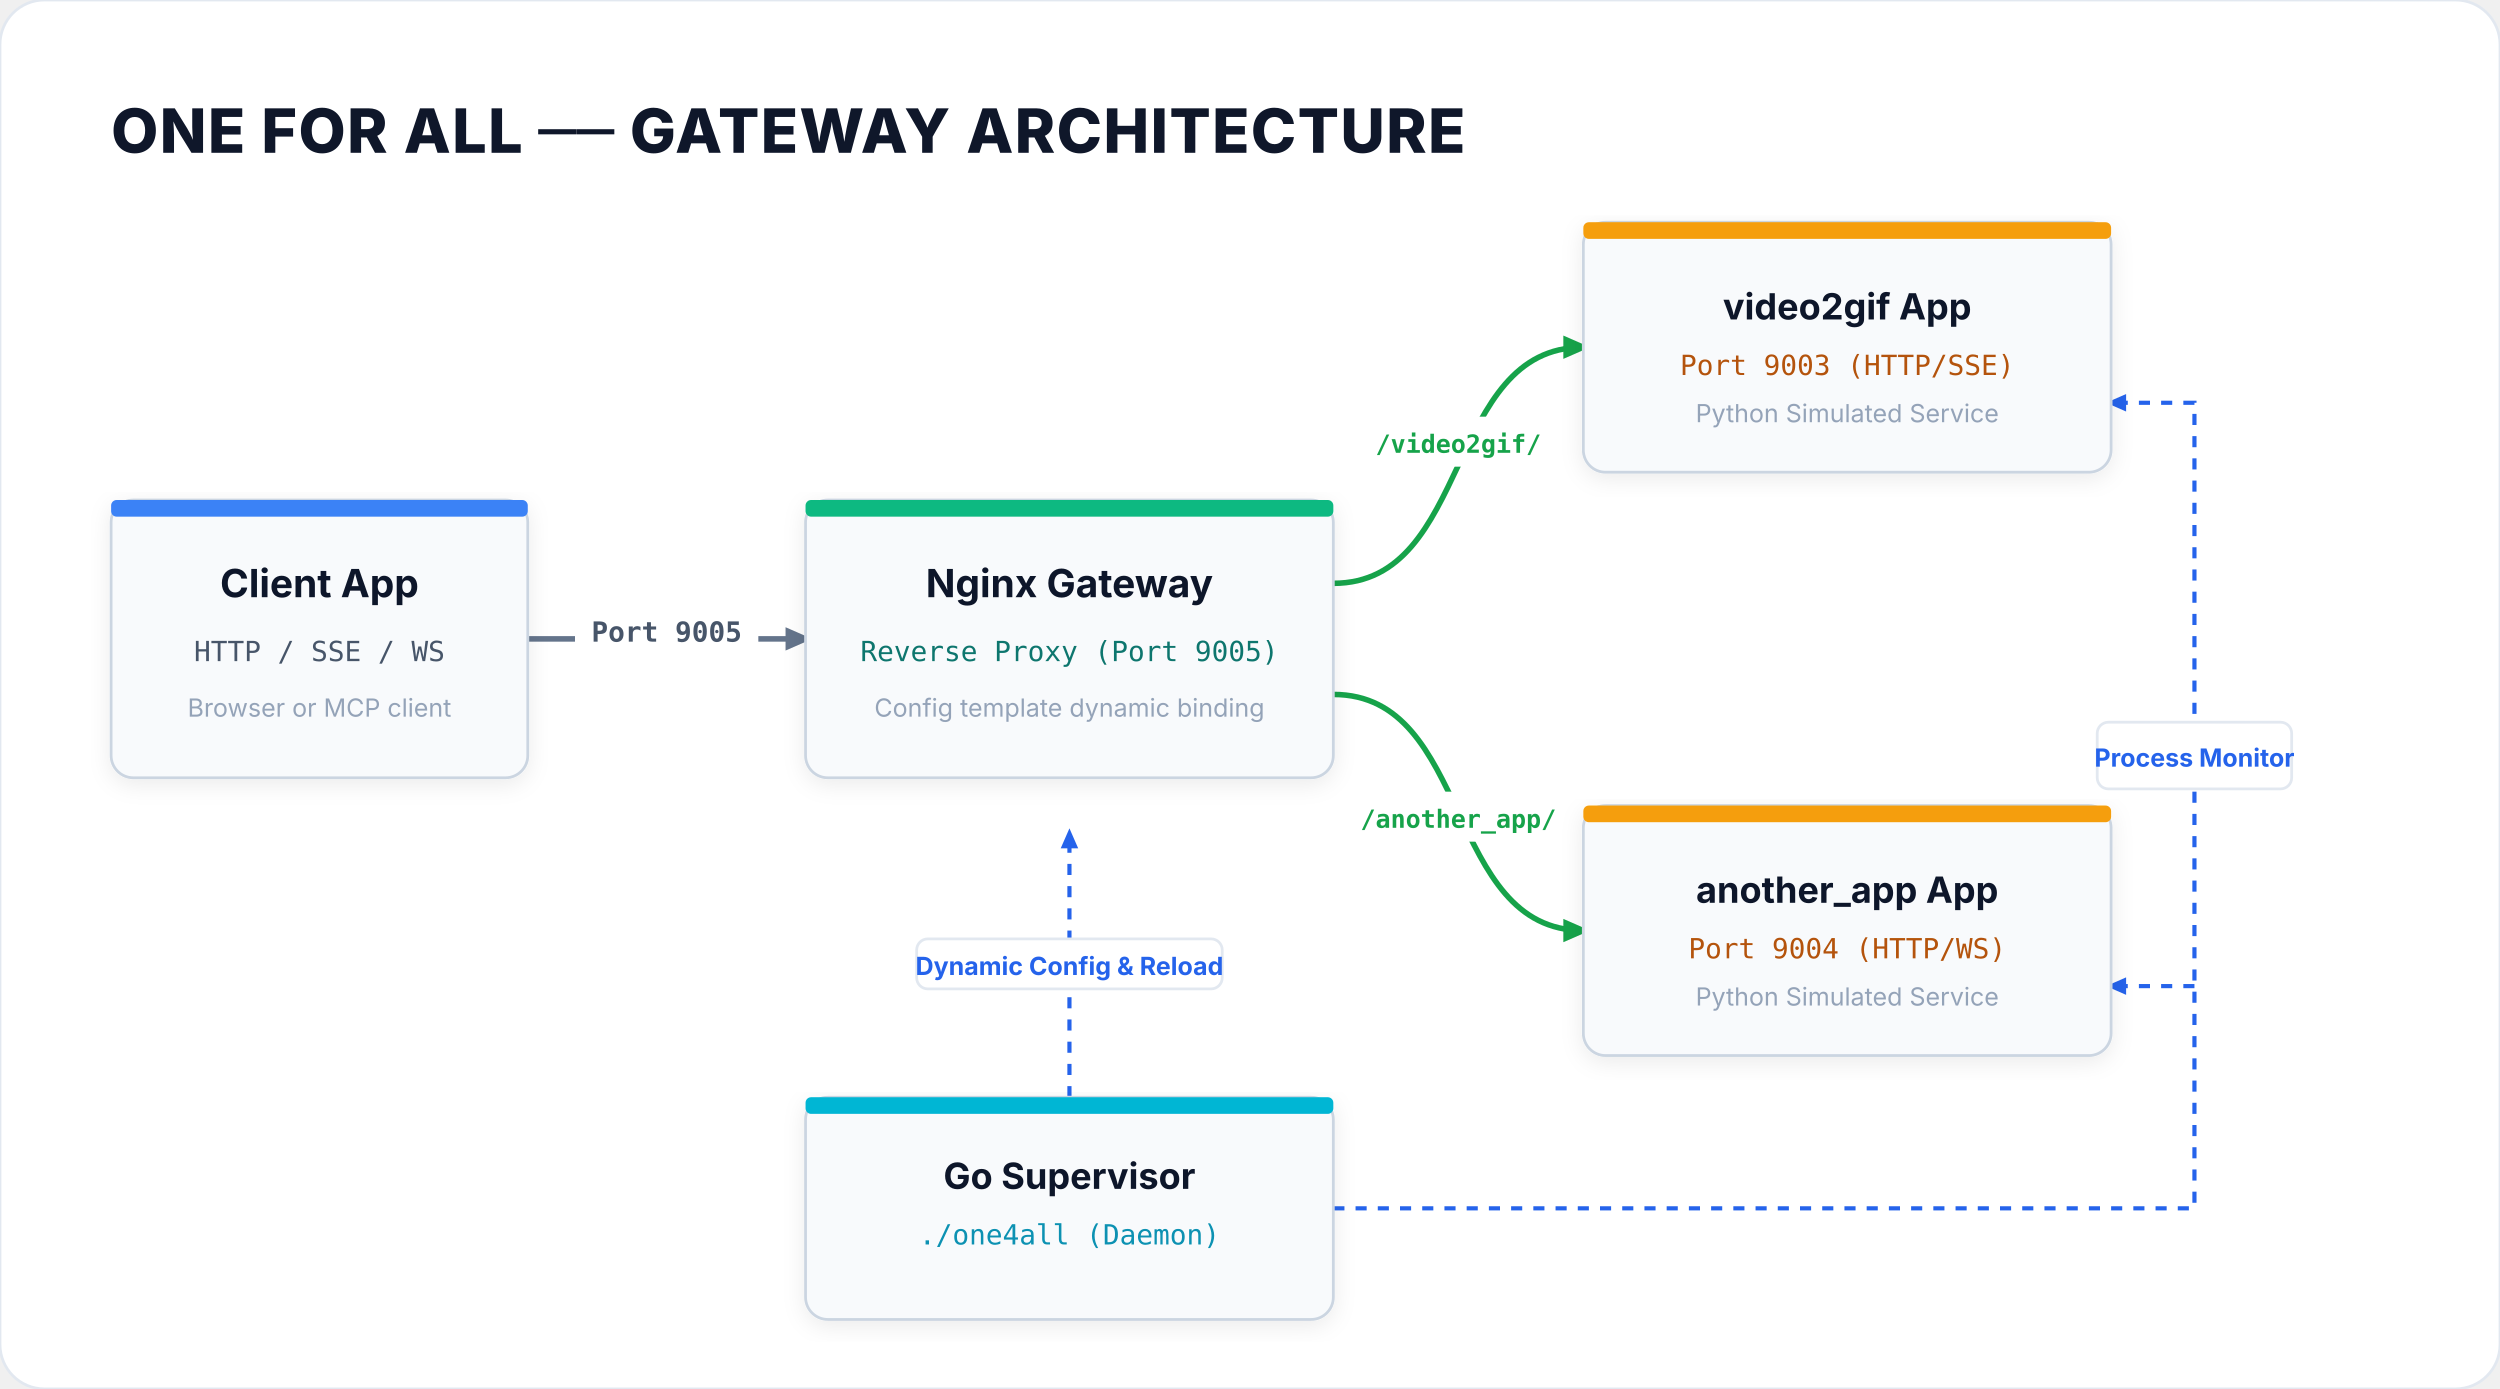
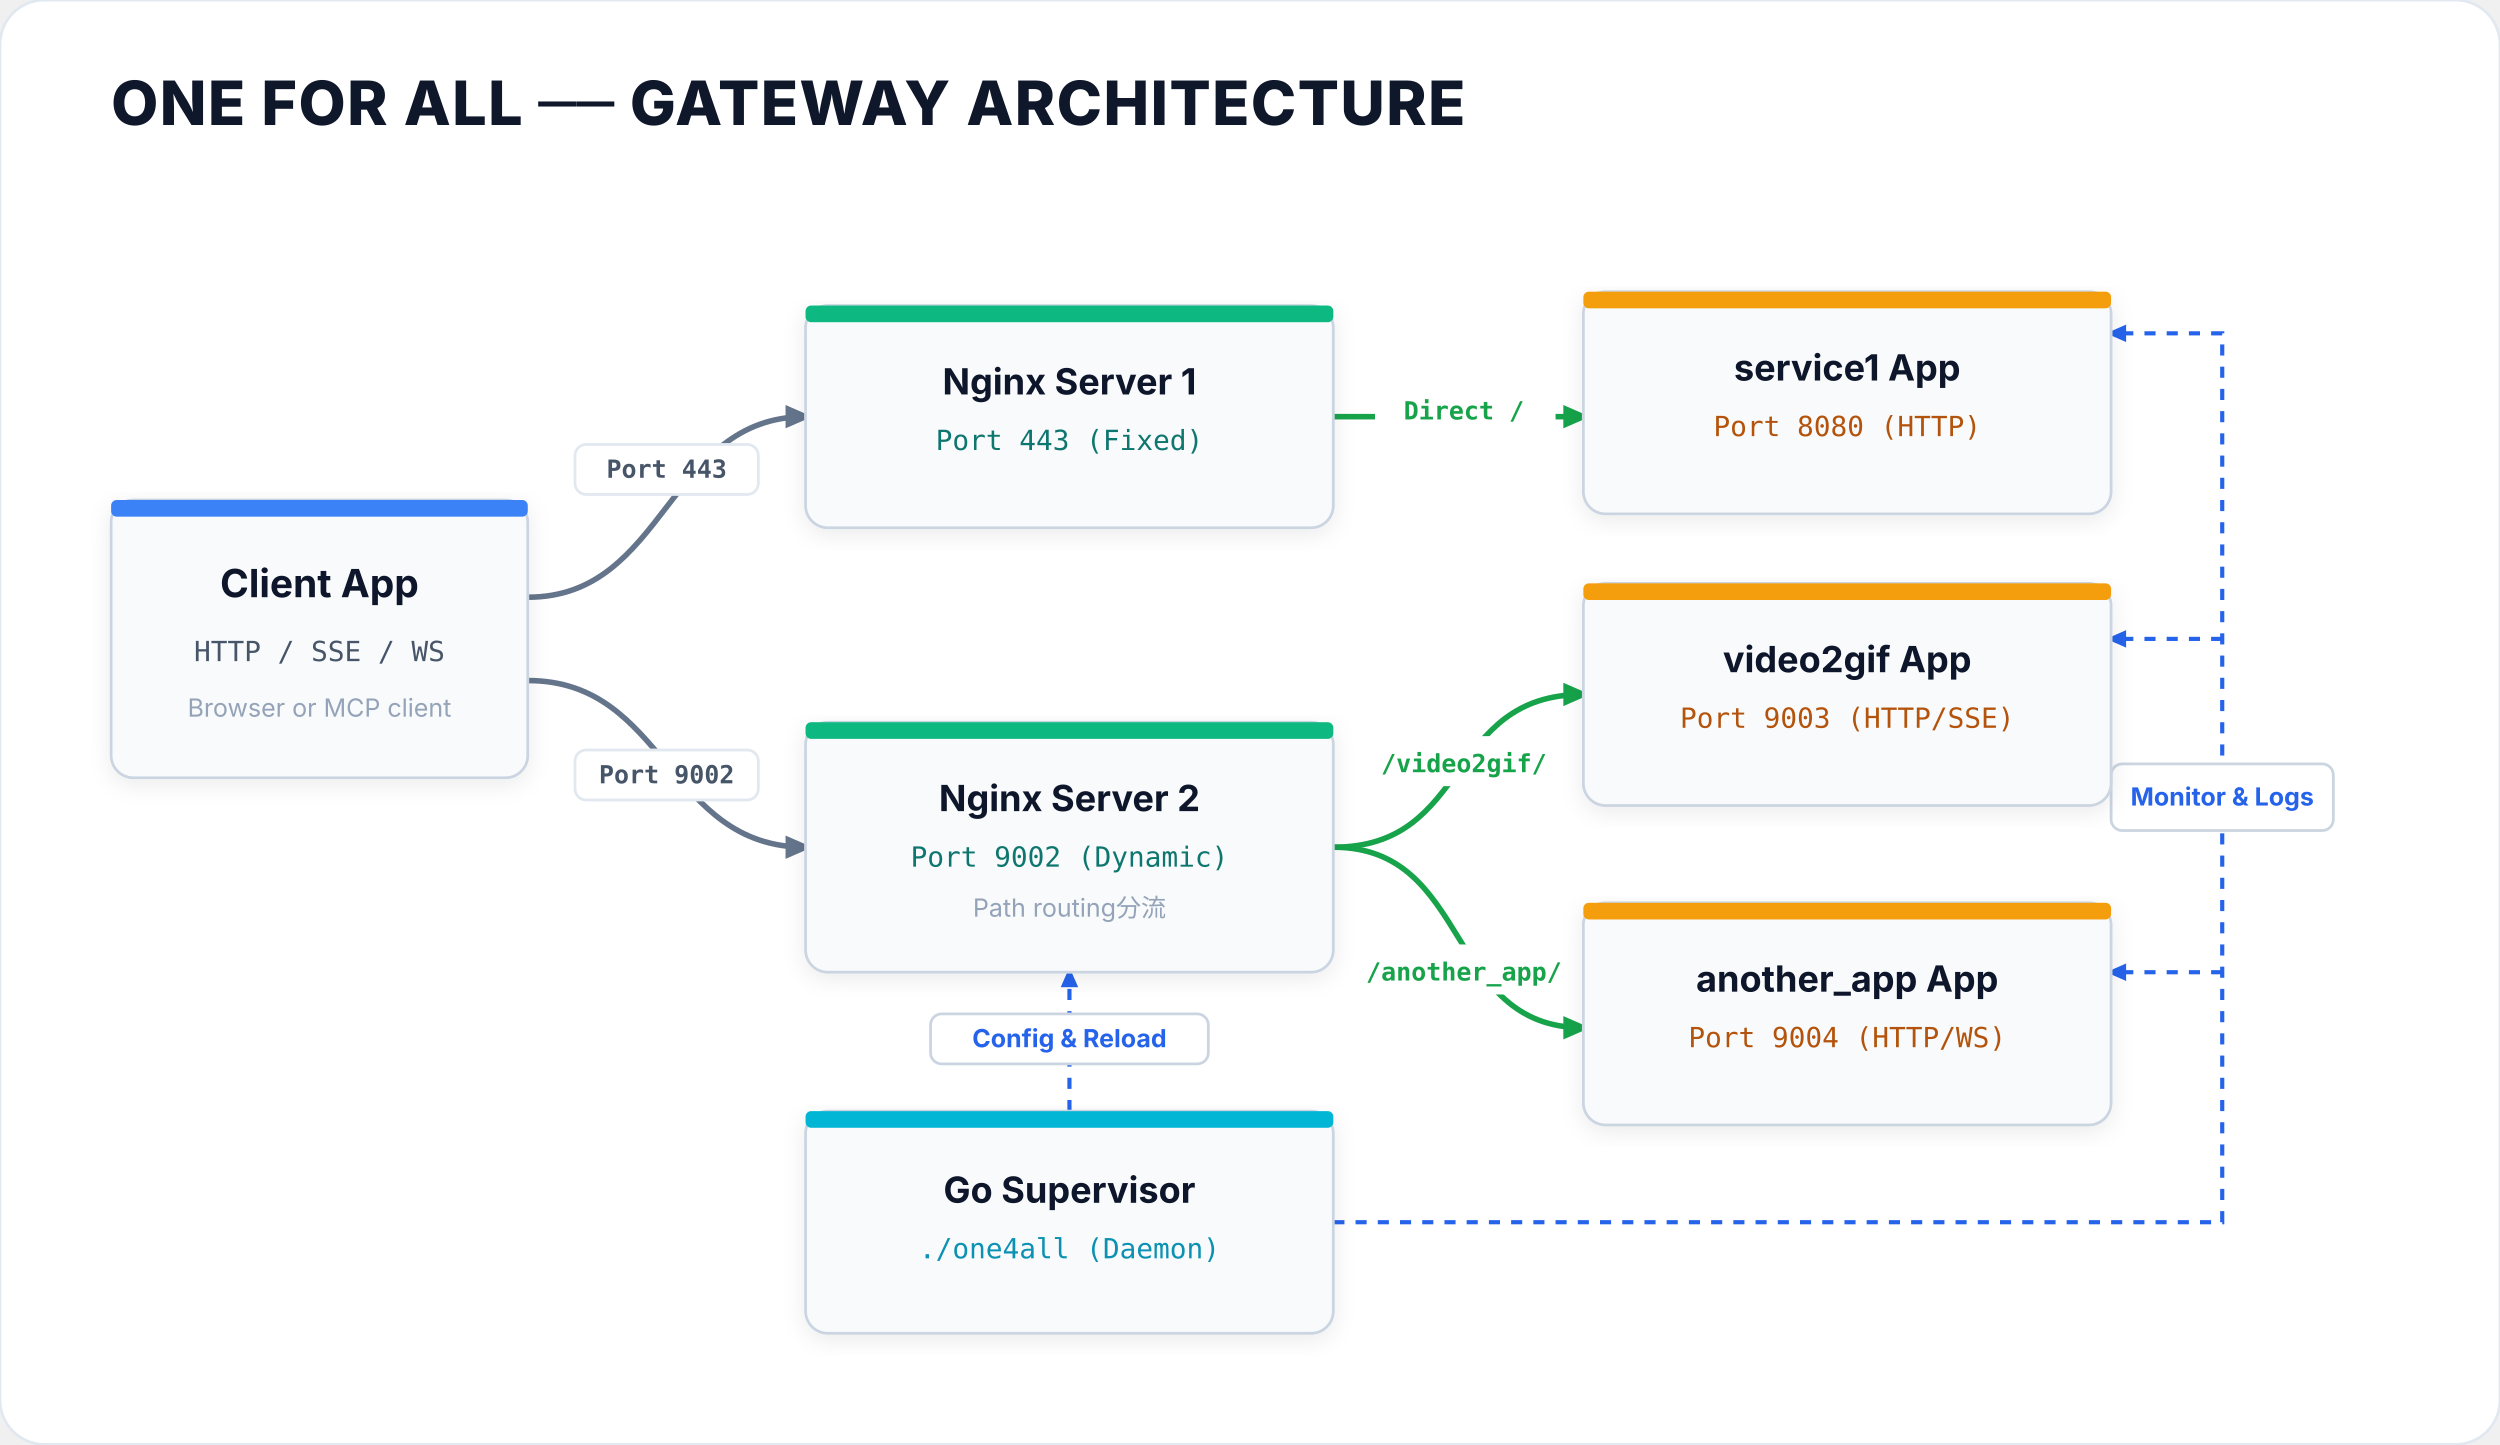
- <svg xmlns="http://www.w3.org/2000/svg" viewBox="0 0 900 500" width="100%" height="100%">
+ <svg xmlns="http://www.w3.org/2000/svg" viewBox="0 0 900 520" width="100%" height="100%">
  <defs>
    <filter id="flat-shadow" x="-5%" y="-5%" width="110%" height="115%">
      <feDropShadow dx="0" dy="2" stdDeviation="4" flood-color="#0f172a" flood-opacity="0.08" />
    </filter>
    <marker id="arrow" viewBox="0 0 10 10" refX="6" refY="5" markerWidth="6" markerHeight="6" orient="auto-start-reverse">
      <path d="M 0 1.5 L 8 5 L 0 8.5 z" fill="#64748b" />
    </marker>
    <marker id="arrow-blue" viewBox="0 0 10 10" refX="6" refY="5" markerWidth="6" markerHeight="6" orient="auto-start-reverse">
      <path d="M 0 1.5 L 8 5 L 0 8.5 z" fill="#2563eb" />
    </marker>
    <marker id="arrow-green" viewBox="0 0 10 10" refX="6" refY="5" markerWidth="6" markerHeight="6" orient="auto-start-reverse">
      <path d="M 0 1.5 L 8 5 L 0 8.5 z" fill="#16a34a" />
    </marker>
  </defs>
-   <rect width="900" height="500" rx="16" fill="#ffffff" stroke="#e2e8f0" stroke-width="1" />
-   <text x="40" y="55" font-family="system-ui, -apple-system, sans-serif" font-size="22" font-weight="800" fill="#0f172a" letter-spacing="0.5">
+   <rect width="900" height="520" rx="16" fill="#ffffff" stroke="#e2e8f0" stroke-width="1" />
+   <text x="40" y="45" font-family="system-ui, -apple-system, sans-serif" font-size="22" font-weight="800" fill="#0f172a" letter-spacing="0.5">
    ONE FOR ALL ── GATEWAY ARCHITECTURE
  </text>
-   <path d="M 190 230 L 290 230" fill="none" stroke="#64748b" stroke-width="2" marker-end="url(#arrow)" />
-   <rect x="207" y="218" width="66" height="18" rx="4" fill="#ffffff" />
-   <text x="240" y="231" font-family="monospace" font-size="10" font-weight="bold" fill="#475569" text-anchor="middle">Port 9005</text>
-   <path d="M 480 210 C 530 210, 520 125, 570 125" fill="none" stroke="#16a34a" stroke-width="2" marker-end="url(#arrow-green)" />
-   <rect x="490" y="150" width="70" height="18" rx="4" fill="#ffffff" />
-   <text x="525" y="163" font-family="monospace" font-size="9" font-weight="bold" fill="#16a34a" text-anchor="middle">/video2gif/</text>
-   <path d="M 480 250 C 530 250, 520 335, 570 335" fill="none" stroke="#16a34a" stroke-width="2" marker-end="url(#arrow-green)" />
-   <rect x="490" y="285" width="70" height="18" rx="4" fill="#ffffff" />
-   <text x="525" y="298" font-family="monospace" font-size="9" font-weight="bold" fill="#16a34a" text-anchor="middle">/another_app/</text>
-   <path d="M 480 435 L 790 435 L 790 145 L 760 145" fill="none" stroke="#2563eb" stroke-width="1.5" stroke-dasharray="4 4" marker-end="url(#arrow-blue)" />
-   <path d="M 790 355 L 760 355" fill="none" stroke="#2563eb" stroke-width="1.5" stroke-dasharray="4 4" marker-end="url(#arrow-blue)" />
-   <rect x="755" y="260" width="70" height="24" rx="4" fill="#ffffff" stroke="#e2e8f0" stroke-width="1" />
-   <text x="790" y="276" font-family="system-ui, -apple-system, sans-serif" font-size="9" font-weight="bold" fill="#2563eb" text-anchor="middle">Process Monitor</text>
-   <path d="M 385 395 L 385 300" fill="none" stroke="#2563eb" stroke-width="1.5" stroke-dasharray="4 4" marker-end="url(#arrow-blue)" />
-   <rect x="330" y="338" width="110" height="18" rx="4" fill="#ffffff" stroke="#e2e8f0" stroke-width="1" />
-   <text x="385" y="351" font-family="system-ui, -apple-system, sans-serif" font-size="9" font-weight="bold" fill="#2563eb" text-anchor="middle">Dynamic Config &amp; Reload</text>
+   <path d="M 190 215 C 240 215, 240 150, 290 150" fill="none" stroke="#64748b" stroke-width="2" marker-end="url(#arrow)" />
+   <rect x="207" y="160" width="66" height="18" rx="4" fill="#ffffff" stroke="#e2e8f0" stroke-width="1" />
+   <text x="240" y="172" font-family="monospace" font-size="9" font-weight="bold" fill="#475569" text-anchor="middle">Port 443</text>
+   <path d="M 190 245 C 240 245, 240 305, 290 305" fill="none" stroke="#64748b" stroke-width="2" marker-end="url(#arrow)" />
+   <rect x="207" y="270" width="66" height="18" rx="4" fill="#ffffff" stroke="#e2e8f0" stroke-width="1" />
+   <text x="240" y="282" font-family="monospace" font-size="9" font-weight="bold" fill="#475569" text-anchor="middle">Port 9002</text>
+   <path d="M 480 150 L 570 150" fill="none" stroke="#16a34a" stroke-width="2" marker-end="url(#arrow-green)" />
+   <rect x="495" y="138" width="65" height="18" rx="4" fill="#ffffff" />
+   <text x="527" y="151" font-family="monospace" font-size="9" font-weight="bold" fill="#16a34a" text-anchor="middle">Direct /</text>
+   <path d="M 480 305 C 530 305, 520 250, 570 250" fill="none" stroke="#16a34a" stroke-width="2" marker-end="url(#arrow-green)" />
+   <rect x="495" y="265" width="65" height="18" rx="4" fill="#ffffff" />
+   <text x="527" y="278" font-family="monospace" font-size="9" font-weight="bold" fill="#16a34a" text-anchor="middle">/video2gif/</text>
+   <path d="M 480 305 C 530 305, 520 370, 570 370" fill="none" stroke="#16a34a" stroke-width="2" marker-end="url(#arrow-green)" />
+   <rect x="495" y="340" width="65" height="18" rx="4" fill="#ffffff" />
+   <text x="527" y="353" font-family="monospace" font-size="9" font-weight="bold" fill="#16a34a" text-anchor="middle">/another_app/</text>
+   <path d="M 480 440 L 800 440 L 800 120 L 760 120" fill="none" stroke="#2563eb" stroke-width="1.5" stroke-dasharray="4 4" marker-end="url(#arrow-blue)" />
+   <path d="M 800 230 L 760 230" fill="none" stroke="#2563eb" stroke-width="1.5" stroke-dasharray="4 4" marker-end="url(#arrow-blue)" />
+   <path d="M 800 350 L 760 350" fill="none" stroke="#2563eb" stroke-width="1.5" stroke-dasharray="4 4" marker-end="url(#arrow-blue)" />
+   <rect x="760" y="275" width="80" height="24" rx="4" fill="#ffffff" stroke="#cbd5e1" stroke-width="1" />
+   <text x="800" y="290" font-family="system-ui, -apple-system, sans-serif" font-size="9" font-weight="bold" fill="#2563eb" text-anchor="middle">Monitor &amp; Logs</text>
+   <path d="M 385 400 L 385 350" fill="none" stroke="#2563eb" stroke-width="1.5" stroke-dasharray="4 4" marker-end="url(#arrow-blue)" />
+   <rect x="335" y="365" width="100" height="18" rx="4" fill="#ffffff" stroke="#cbd5e1" stroke-width="1" />
+   <text x="385" y="377" font-family="system-ui, -apple-system, sans-serif" font-size="9" font-weight="bold" fill="#2563eb" text-anchor="middle">Config &amp; Reload</text>
  <g filter="url(#flat-shadow)">
    <rect x="40" y="180" width="150" height="100" rx="8" fill="#f8fafc" stroke="#cbd5e1" stroke-width="1" />
    <rect x="40" y="180" width="150" height="6" rx="2" fill="#3b82f6" />
    <text x="115" y="215" font-family="system-ui, -apple-system, sans-serif" font-size="14" font-weight="700" fill="#0f172a" text-anchor="middle">Client App</text>
    <text x="115" y="238" font-family="monospace" font-size="10" fill="#475569" text-anchor="middle">HTTP / SSE / WS</text>
    <text x="115" y="258" font-family="system-ui, -apple-system, sans-serif" font-size="9" fill="#94a3b8" text-anchor="middle">Browser or MCP client</text>
  </g>
  <g filter="url(#flat-shadow)">
-     <rect x="290" y="180" width="190" height="100" rx="8" fill="#f8fafc" stroke="#cbd5e1" stroke-width="1" />
-     <rect x="290" y="180" width="190" height="6" rx="2" fill="#10b981" />
-     <text x="385" y="215" font-family="system-ui, -apple-system, sans-serif" font-size="14" font-weight="700" fill="#0f172a" text-anchor="middle">Nginx Gateway</text>
-     <text x="385" y="238" font-family="monospace" font-size="10" fill="#0f766e" text-anchor="middle">Reverse Proxy (Port 9005)</text>
-     <text x="385" y="258" font-family="system-ui, -apple-system, sans-serif" font-size="9" fill="#94a3b8" text-anchor="middle">Config template dynamic binding</text>
+     <rect x="290" y="110" width="190" height="80" rx="8" fill="#f8fafc" stroke="#cbd5e1" stroke-width="1" />
+     <rect x="290" y="110" width="190" height="6" rx="2" fill="#10b981" />
+     <text x="385" y="142" font-family="system-ui, -apple-system, sans-serif" font-size="13" font-weight="700" fill="#0f172a" text-anchor="middle">Nginx Server 1</text>
+     <text x="385" y="162" font-family="monospace" font-size="10" fill="#0f766e" text-anchor="middle">Port 443 (Fixed)</text>
  </g>
  <g filter="url(#flat-shadow)">
-     <rect x="570" y="80" width="190" height="90" rx="8" fill="#f8fafc" stroke="#cbd5e1" stroke-width="1" />
-     <rect x="570" y="80" width="190" height="6" rx="2" fill="#f59e0b" />
-     <text x="665" y="115" font-family="system-ui, -apple-system, sans-serif" font-size="13" font-weight="700" fill="#0f172a" text-anchor="middle">video2gif App</text>
-     <text x="665" y="135" font-family="monospace" font-size="10" fill="#b45309" text-anchor="middle">Port 9003 (HTTP/SSE)</text>
-     <text x="665" y="152" font-family="system-ui, -apple-system, sans-serif" font-size="9" fill="#94a3b8" text-anchor="middle">Python Simulated Service</text>
+     <rect x="290" y="260" width="190" height="90" rx="8" fill="#f8fafc" stroke="#cbd5e1" stroke-width="1" />
+     <rect x="290" y="260" width="190" height="6" rx="2" fill="#10b981" />
+     <text x="385" y="292" font-family="system-ui, -apple-system, sans-serif" font-size="13" font-weight="700" fill="#0f172a" text-anchor="middle">Nginx Server 2</text>
+     <text x="385" y="312" font-family="monospace" font-size="10" fill="#0f766e" text-anchor="middle">Port 9002 (Dynamic)</text>
+     <text x="385" y="330" font-family="system-ui, -apple-system, sans-serif" font-size="9" fill="#94a3b8" text-anchor="middle">Path routing分流</text>
  </g>
  <g filter="url(#flat-shadow)">
-     <rect x="570" y="290" width="190" height="90" rx="8" fill="#f8fafc" stroke="#cbd5e1" stroke-width="1" />
-     <rect x="570" y="290" width="190" height="6" rx="2" fill="#f59e0b" />
-     <text x="665" y="325" font-family="system-ui, -apple-system, sans-serif" font-size="13" font-weight="700" fill="#0f172a" text-anchor="middle">another_app App</text>
-     <text x="665" y="345" font-family="monospace" font-size="10" fill="#b45309" text-anchor="middle">Port 9004 (HTTP/WS)</text>
-     <text x="665" y="362" font-family="system-ui, -apple-system, sans-serif" font-size="9" fill="#94a3b8" text-anchor="middle">Python Simulated Service</text>
+     <rect x="570" y="105" width="190" height="80" rx="8" fill="#f8fafc" stroke="#cbd5e1" stroke-width="1" />
+     <rect x="570" y="105" width="190" height="6" rx="2" fill="#f59e0b" />
+     <text x="665" y="137" font-family="system-ui, -apple-system, sans-serif" font-size="13" font-weight="700" fill="#0f172a" text-anchor="middle">service1 App</text>
+     <text x="665" y="157" font-family="monospace" font-size="10" fill="#b45309" text-anchor="middle">Port 8080 (HTTP)</text>
  </g>
  <g filter="url(#flat-shadow)">
-     <rect x="290" y="395" width="190" height="80" rx="8" fill="#f8fafc" stroke="#cbd5e1" stroke-width="1" />
-     <rect x="290" y="395" width="190" height="6" rx="2" fill="#06b6d4" />
-     <text x="385" y="428" font-family="system-ui, -apple-system, sans-serif" font-size="13" font-weight="700" fill="#0f172a" text-anchor="middle">Go Supervisor</text>
-     <text x="385" y="448" font-family="monospace" font-size="10" fill="#0891b2" text-anchor="middle">./one4all (Daemon)</text>
+     <rect x="570" y="210" width="190" height="80" rx="8" fill="#f8fafc" stroke="#cbd5e1" stroke-width="1" />
+     <rect x="570" y="210" width="190" height="6" rx="2" fill="#f59e0b" />
+     <text x="665" y="242" font-family="system-ui, -apple-system, sans-serif" font-size="13" font-weight="700" fill="#0f172a" text-anchor="middle">video2gif App</text>
+     <text x="665" y="262" font-family="monospace" font-size="10" fill="#b45309" text-anchor="middle">Port 9003 (HTTP/SSE)</text>
+   </g>
+   <g filter="url(#flat-shadow)">
+     <rect x="570" y="325" width="190" height="80" rx="8" fill="#f8fafc" stroke="#cbd5e1" stroke-width="1" />
+     <rect x="570" y="325" width="190" height="6" rx="2" fill="#f59e0b" />
+     <text x="665" y="357" font-family="system-ui, -apple-system, sans-serif" font-size="13" font-weight="700" fill="#0f172a" text-anchor="middle">another_app App</text>
+     <text x="665" y="377" font-family="monospace" font-size="10" fill="#b45309" text-anchor="middle">Port 9004 (HTTP/WS)</text>
+   </g>
+   <g filter="url(#flat-shadow)">
+     <rect x="290" y="400" width="190" height="80" rx="8" fill="#f8fafc" stroke="#cbd5e1" stroke-width="1" />
+     <rect x="290" y="400" width="190" height="6" rx="2" fill="#06b6d4" />
+     <text x="385" y="433" font-family="system-ui, -apple-system, sans-serif" font-size="13" font-weight="700" fill="#0f172a" text-anchor="middle">Go Supervisor</text>
+     <text x="385" y="453" font-family="monospace" font-size="10" fill="#0891b2" text-anchor="middle">./one4all (Daemon)</text>
  </g>
</svg>
